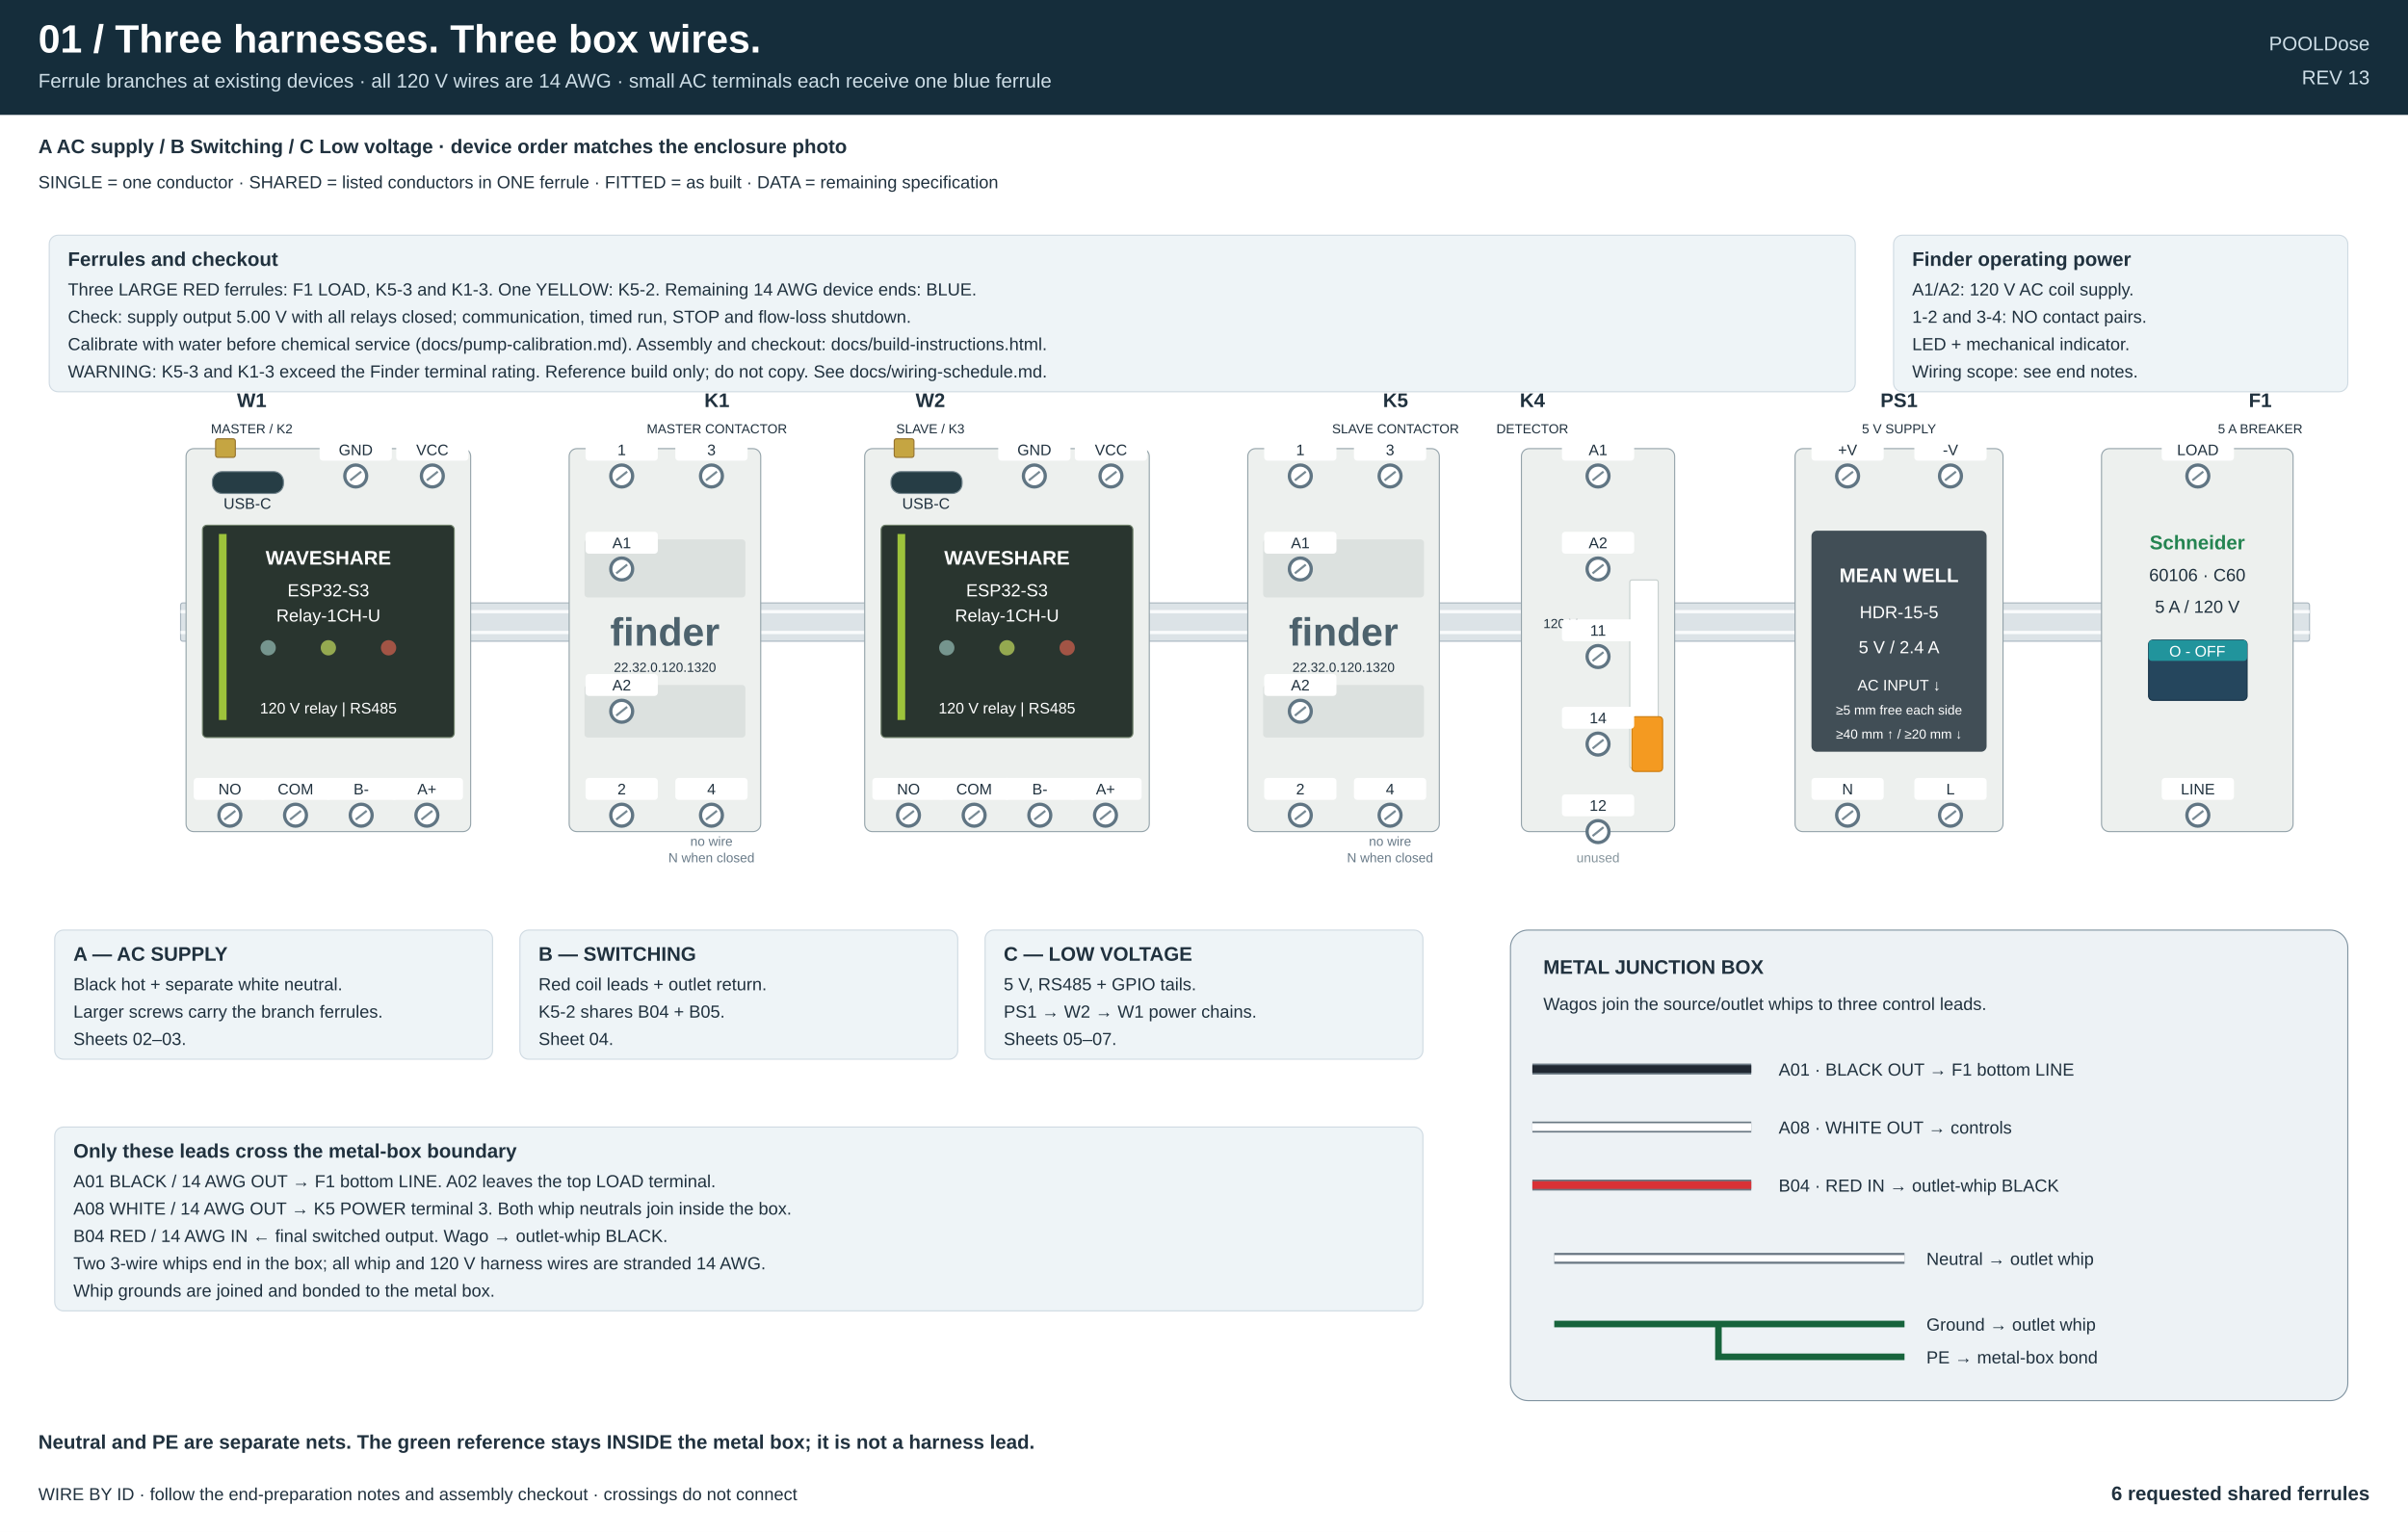
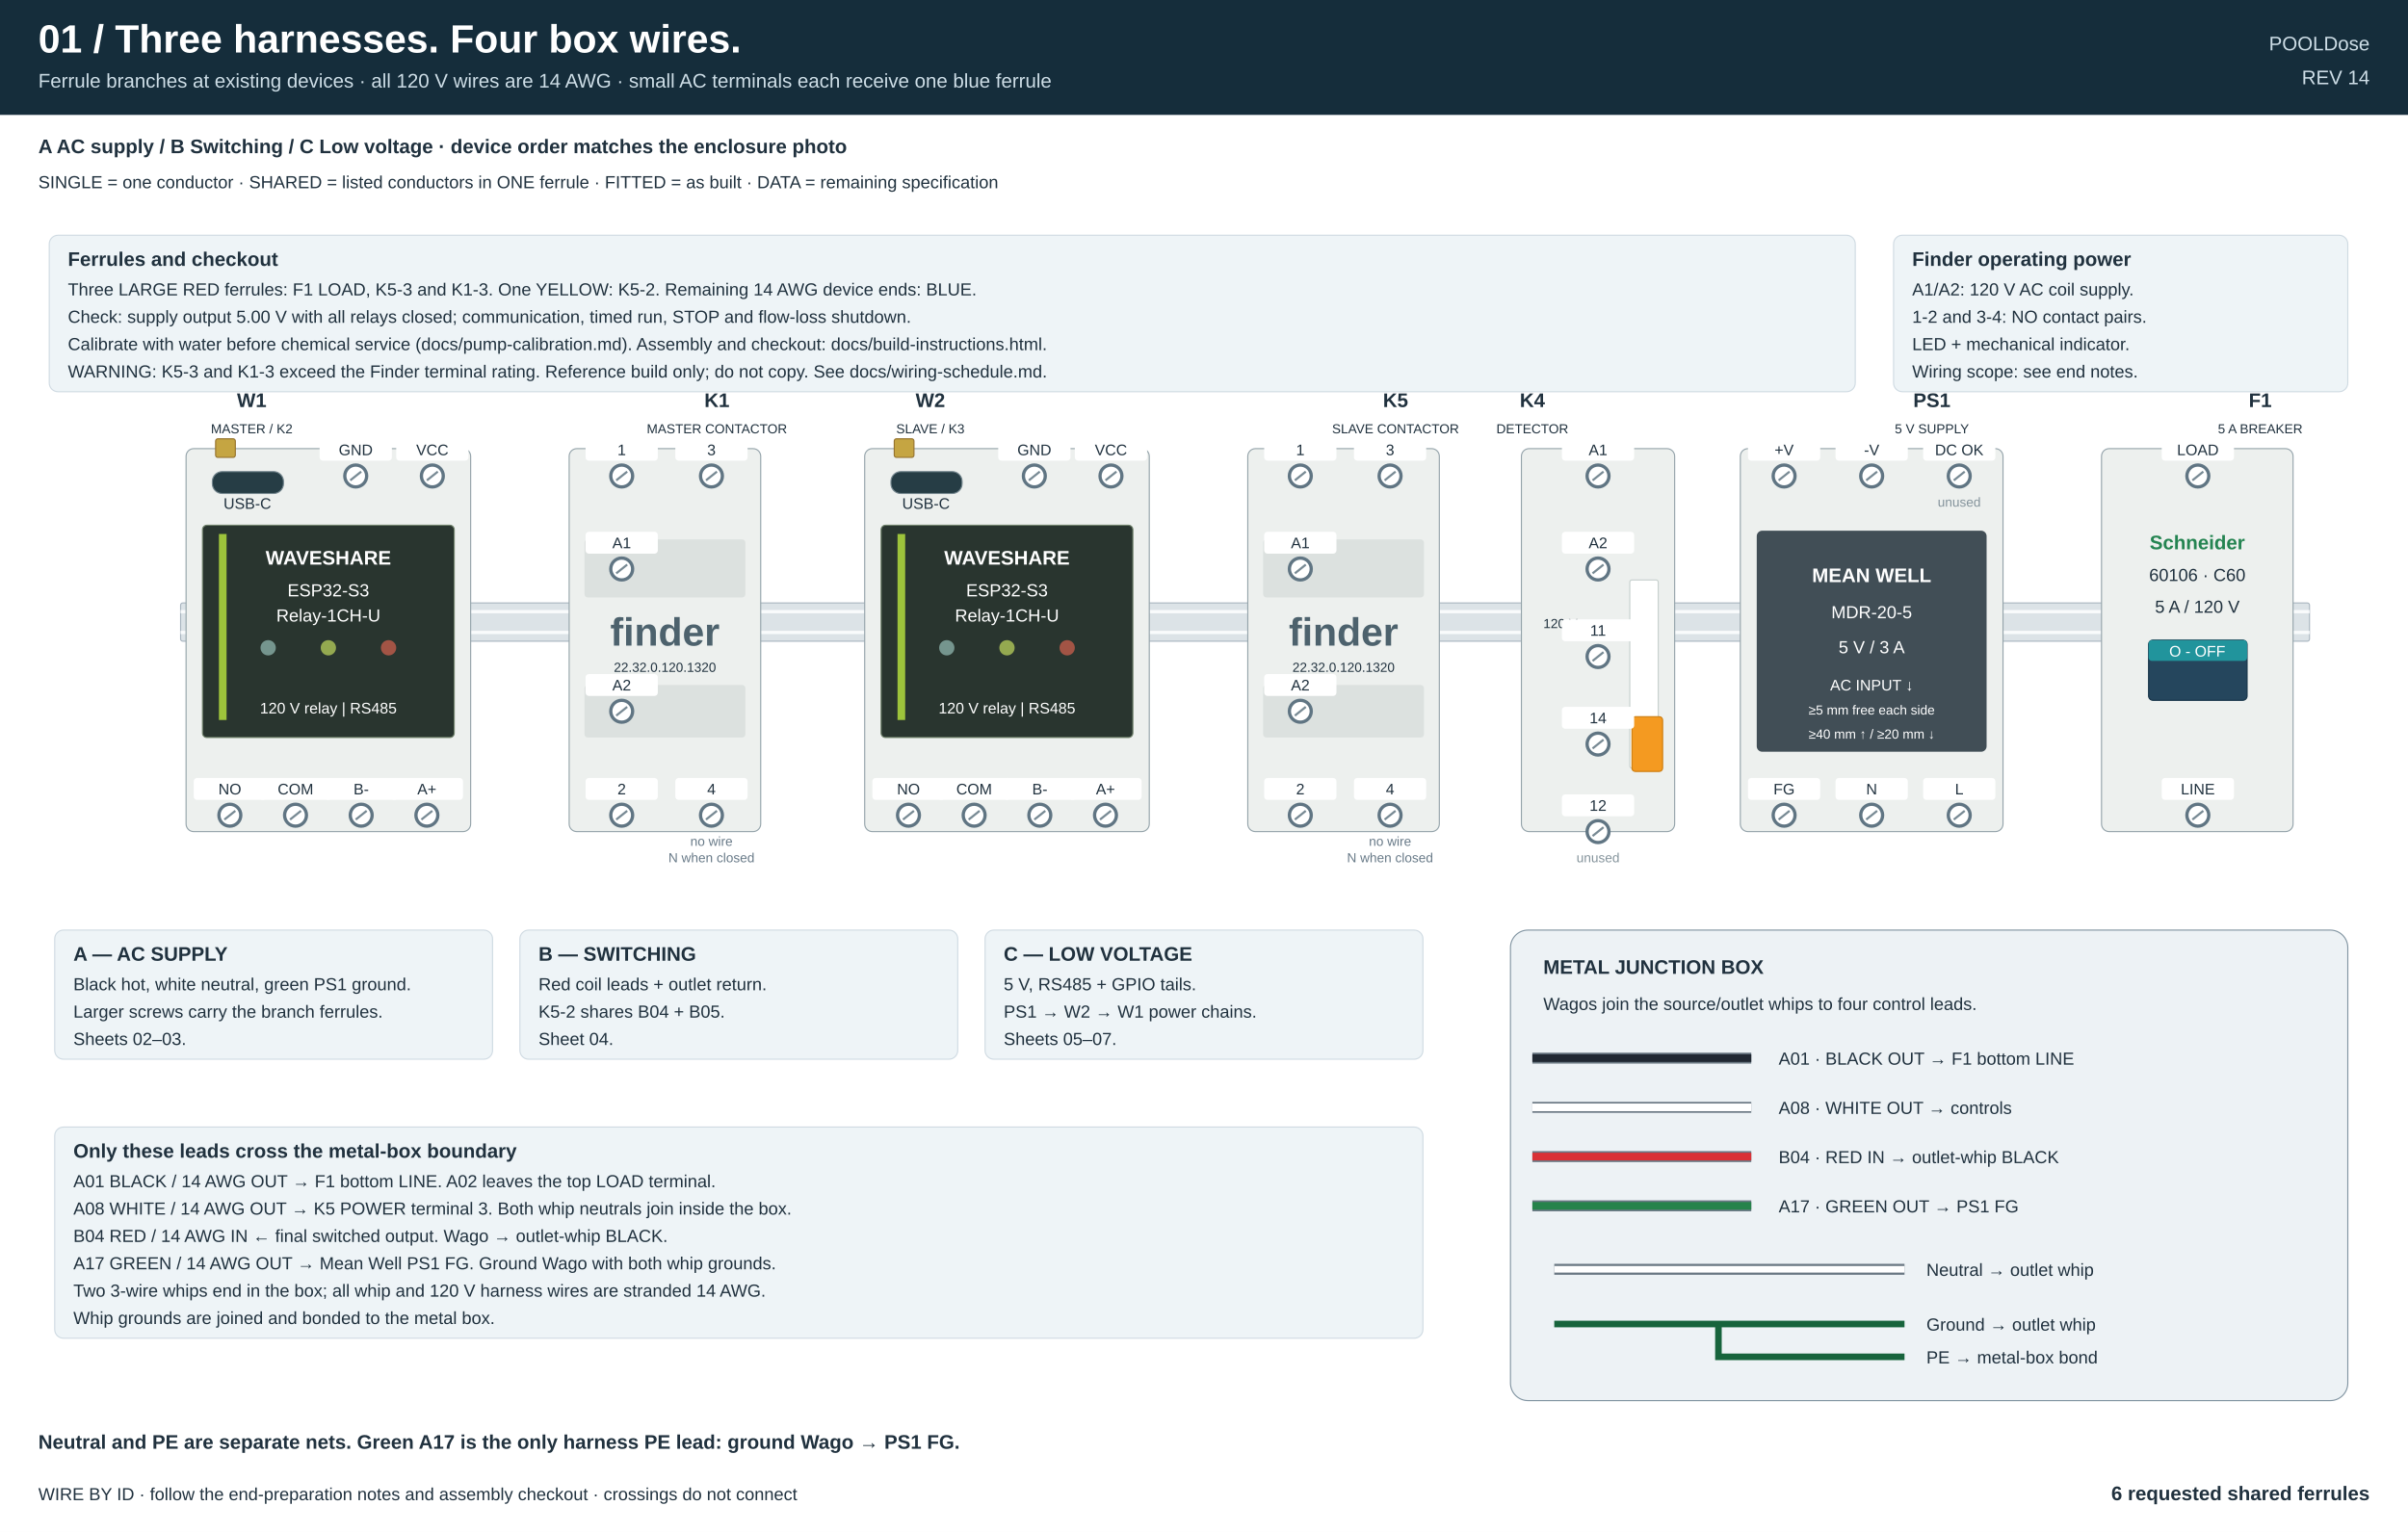
<svg xmlns="http://www.w3.org/2000/svg" width="2200" height="1400" viewBox="0 0 2200 1400" role="img" aria-label="Start / three harnesses">
  <style>text{font-family:Arial,Helvetica,sans-serif;fill:#20313e}
.t-title{font-size:36px;font-weight:700;fill:white}.t-sub{font-size:18px;fill:#cedee7}
.t-label{font-size:18px;font-weight:700}.t-small{font-size:16px}.t-tiny{font-size:14px}
.t-micro{font-size:12px}.t-white{fill:white}.t-muted{fill:#677987}
.wire{cursor:pointer}.wire path{fill:none;stroke-linecap:round;stroke-linejoin:round}
.endpoint{cursor:pointer}.wire.muted,.endpoint.muted{opacity:.12}.wire.selected .halo{stroke:#f3bb42;stroke-width:15}
.endpoint.selected .screw{fill:#ffe599;stroke:#916012;stroke-width:4}
.wire:focus,.endpoint:focus{outline:3px solid #e7ac36}.unused{fill:#85939d}
</style>
  <rect x="0" y="0" width="2200" height="1400" fill="#fff" stroke="none" rx="0" />
  <rect x="0" y="0" width="2200" height="105" fill="#152d3b" stroke="none" rx="0" />
-   <text x="35" y="48" class="t-title">01  /  Three harnesses. Three box wires.</text>
+   <text x="35" y="48" class="t-title">01  /  Three harnesses. Four box wires.</text>
  <text x="35" y="80" class="t-sub">Ferrule branches at existing devices · all 120 V wires are 14 AWG · small AC terminals each receive one blue ferrule</text>
  <text x="2165" y="46" class="t-sub" text-anchor="end">POOLDose</text>
-   <text x="2165" y="77" class="t-sub" text-anchor="end">REV 13</text>
+   <text x="2165" y="77" class="t-sub" text-anchor="end">REV 14</text>
  <text x="35" y="140" class="t-label">A  AC supply   /   B  Switching   /   C  Low voltage      ·      device order matches the enclosure photo</text>
  <text x="35" y="172" class="t-small">SINGLE = one conductor   ·   SHARED = listed conductors in ONE ferrule   ·   FITTED = as built   ·   DATA = remaining specification</text>
  <rect x="45" y="215" width="1650" height="143" fill="#eef4f7" stroke="#cfdae2" rx="8" />
  <text x="62" y="243" class="t-label">Ferrules and checkout</text>
  <text x="62" y="270" class="t-small">Three LARGE RED ferrules: F1 LOAD, K5-3 and K1-3. One YELLOW: K5-2. Remaining 14 AWG device ends: BLUE.</text>
  <text x="62" y="295" class="t-small">Check: supply output 5.00 V with all relays closed; communication, timed run, STOP and flow-loss shutdown.</text>
  <text x="62" y="320" class="t-small">Calibrate with water before chemical service (docs/pump-calibration.md). Assembly and checkout: docs/build-instructions.html.</text>
  <text x="62" y="345" class="t-small">WARNING: K5-3 and K1-3 exceed the Finder terminal rating. Reference build only; do not copy. See docs/wiring-schedule.md.</text>
  <rect x="1730" y="215" width="415" height="143" fill="#eef4f7" stroke="#cfdae2" rx="8" />
  <text x="1747" y="243" class="t-label">Finder operating power</text>
  <text x="1747" y="270" class="t-small">A1/A2: 120 V AC coil supply.</text>
  <text x="1747" y="295" class="t-small">1-2 and 3-4: NO contact pairs.</text>
  <text x="1747" y="320" class="t-small">LED + mechanical indicator.</text>
  <text x="1747" y="345" class="t-small">Wiring scope: see end notes.</text>
  <rect x="165" y="551" width="1945" height="35" fill="#dce3e7" stroke="#a8b5bf" rx="2" />
  <path d="M165 559 H2110 M165 578 H2110" fill="none" stroke="#f9fbfc" stroke-width="3" />
  <g class="device" data-device="W1" data-x="170">
    <rect x="170" y="410" width="260" height="350" fill="#edf0ee" stroke="#94a3aa" rx="7" />
    <rect x="185" y="480" width="230" height="194" fill="#29352f" stroke="#70826b" rx="4" />
    <rect x="200" y="488" width="7" height="170" fill="#9dc33b" stroke="none" rx="0" />
    <text x="300.0" y="516" class="t-label" text-anchor="middle" style="fill:#fff">WAVESHARE</text>
    <text x="300.0" y="545" class="t-small" text-anchor="middle" style="fill:#fff">ESP32-S3</text>
    <text x="300.0" y="568" class="t-small" text-anchor="middle" style="fill:#fff">Relay-1CH-U</text>
    <circle cx="245" cy="592" r="7" fill="#75958e" stroke="none" />
    <circle cx="300" cy="592" r="7" fill="#94a950" stroke="none" />
    <circle cx="355" cy="592" r="7" fill="#a25445" stroke="none" />
    <text x="300.0" y="652" class="t-tiny" text-anchor="middle" style="fill:#fff">120 V relay | RS485</text>
    <rect x="194" y="431" width="65" height="20" fill="#263d45" stroke="#74868e" rx="9" />
    <text x="226" y="465" class="t-tiny" text-anchor="middle">USB-C</text>
    <rect x="197" y="401" width="18" height="17" fill="#c5a542" stroke="#94712c" rx="2" />
  </g>
  <g class="device" data-device="K1" data-x="520">
    <rect x="520" y="410" width="175" height="350" fill="#edf0ee" stroke="#94a3aa" rx="7" />
    <rect x="534" y="493" width="147" height="53" fill="#dce1df" stroke="none" rx="3" />
    <rect x="534" y="626" width="147" height="48" fill="#dce1df" stroke="none" rx="3" />
    <text x="607.5" y="590" class="t-title" text-anchor="middle" style="fill:#4d626d">finder</text>
    <text x="607.5" y="614" class="t-micro" text-anchor="middle">22.32.0.120.1320</text>
  </g>
  <g class="device" data-device="W2" data-x="790">
    <rect x="790" y="410" width="260" height="350" fill="#edf0ee" stroke="#94a3aa" rx="7" />
    <rect x="805" y="480" width="230" height="194" fill="#29352f" stroke="#70826b" rx="4" />
    <rect x="820" y="488" width="7" height="170" fill="#9dc33b" stroke="none" rx="0" />
    <text x="920.0" y="516" class="t-label" text-anchor="middle" style="fill:#fff">WAVESHARE</text>
    <text x="920.0" y="545" class="t-small" text-anchor="middle" style="fill:#fff">ESP32-S3</text>
    <text x="920.0" y="568" class="t-small" text-anchor="middle" style="fill:#fff">Relay-1CH-U</text>
    <circle cx="865" cy="592" r="7" fill="#75958e" stroke="none" />
    <circle cx="920" cy="592" r="7" fill="#94a950" stroke="none" />
    <circle cx="975" cy="592" r="7" fill="#a25445" stroke="none" />
    <text x="920.0" y="652" class="t-tiny" text-anchor="middle" style="fill:#fff">120 V relay | RS485</text>
    <rect x="814" y="431" width="65" height="20" fill="#263d45" stroke="#74868e" rx="9" />
    <text x="846" y="465" class="t-tiny" text-anchor="middle">USB-C</text>
    <rect x="817" y="401" width="18" height="17" fill="#c5a542" stroke="#94712c" rx="2" />
  </g>
  <g class="device" data-device="K5" data-x="1140">
    <rect x="1140" y="410" width="175" height="350" fill="#edf0ee" stroke="#94a3aa" rx="7" />
    <rect x="1154" y="493" width="147" height="53" fill="#dce1df" stroke="none" rx="3" />
    <rect x="1154" y="626" width="147" height="48" fill="#dce1df" stroke="none" rx="3" />
    <text x="1227.5" y="590" class="t-title" text-anchor="middle" style="fill:#4d626d">finder</text>
    <text x="1227.5" y="614" class="t-micro" text-anchor="middle">22.32.0.120.1320</text>
  </g>
  <g class="device" data-device="K4" data-x="1390">
    <rect x="1390" y="410" width="140" height="350" fill="#edf0ee" stroke="#94a3aa" rx="7" />
    <rect x="1489" y="530" width="26" height="172" fill="#fff" stroke="#c6cfcd" rx="2" />
    <rect x="1491" y="655" width="28" height="50" fill="#f49a21" stroke="#cc7b0c" rx="3" />
    <text x="1410" y="574" class="t-micro">120 V</text>
  </g>
-   <g class="device" data-device="PS1" data-x="1640">
-     <rect x="1640" y="410" width="190" height="350" fill="#edf0ee" stroke="#94a3aa" rx="7" />
-     <rect x="1655" y="485" width="160" height="202" fill="#414e56" stroke="none" rx="5" />
-     <text x="1735.0" y="532" class="t-label" text-anchor="middle" style="fill:#fff">MEAN WELL</text>
-     <text x="1735.0" y="565" class="t-small" text-anchor="middle" style="fill:#fff">HDR-15-5</text>
-     <text x="1735.0" y="597" class="t-small" text-anchor="middle" style="fill:#fff">5 V / 2.4 A</text>
-     <text x="1735.0" y="631" class="t-tiny" text-anchor="middle" style="fill:#fff">AC INPUT ↓</text>
-     <text x="1735.0" y="653" class="t-micro" text-anchor="middle" style="fill:#fff">≥5 mm free each side</text>
-     <text x="1735.0" y="675" class="t-micro" text-anchor="middle" style="fill:#fff">≥40 mm ↑ / ≥20 mm ↓</text>
+   <g class="device" data-device="PS1" data-x="1590">
+     <rect x="1590" y="410" width="240" height="350" fill="#edf0ee" stroke="#94a3aa" rx="7" />
+     <rect x="1605" y="485" width="210" height="202" fill="#414e56" stroke="none" rx="5" />
+     <text x="1710.0" y="532" class="t-label" text-anchor="middle" style="fill:#fff">MEAN WELL</text>
+     <text x="1710.0" y="565" class="t-small" text-anchor="middle" style="fill:#fff">MDR-20-5</text>
+     <text x="1710.0" y="597" class="t-small" text-anchor="middle" style="fill:#fff">5 V / 3 A</text>
+     <text x="1710.0" y="631" class="t-tiny" text-anchor="middle" style="fill:#fff">AC INPUT ↓</text>
+     <text x="1710.0" y="653" class="t-micro" text-anchor="middle" style="fill:#fff">≥5 mm free each side</text>
+     <text x="1710.0" y="675" class="t-micro" text-anchor="middle" style="fill:#fff">≥40 mm ↑ / ≥20 mm ↓</text>
  </g>
  <g class="device" data-device="F1" data-x="1920">
    <rect x="1920" y="410" width="175" height="350" fill="#edf0ee" stroke="#94a3aa" rx="7" />
    <text x="2007.5" y="502" class="t-label" text-anchor="middle" style="fill:#248451">Schneider</text>
    <text x="2007.5" y="531" class="t-small" text-anchor="middle">60106 · C60</text>
    <text x="2007.5" y="560" class="t-small" text-anchor="middle">5 A / 120 V</text>
    <rect x="1963" y="585" width="90" height="55" fill="#25465d" stroke="#153246" rx="4" />
    <rect x="1963" y="585" width="90" height="19" fill="#21949c" stroke="none" rx="3" />
    <text x="2007.5" y="600" class="t-tiny" text-anchor="middle" style="fill:#fff">O - OFF</text>
  </g>
  <text x="230" y="372" class="t-label" text-anchor="middle">W1</text>
  <text x="230" y="396" class="t-micro" text-anchor="middle">MASTER / K2</text>
  <text x="655" y="372" class="t-label" text-anchor="middle">K1</text>
  <text x="655" y="396" class="t-micro" text-anchor="middle">MASTER CONTACTOR</text>
  <text x="850" y="372" class="t-label" text-anchor="middle">W2</text>
  <text x="850" y="396" class="t-micro" text-anchor="middle">SLAVE / K3</text>
  <text x="1275" y="372" class="t-label" text-anchor="middle">K5</text>
  <text x="1275" y="396" class="t-micro" text-anchor="middle">SLAVE CONTACTOR</text>
  <text x="1400" y="372" class="t-label" text-anchor="middle">K4</text>
  <text x="1400" y="396" class="t-micro" text-anchor="middle">DETECTOR</text>
-   <text x="1735" y="372" class="t-label" text-anchor="middle">PS1</text>
-   <text x="1735" y="396" class="t-micro" text-anchor="middle">5 V SUPPLY</text>
+   <text x="1765" y="372" class="t-label" text-anchor="middle">PS1</text>
+   <text x="1765" y="396" class="t-micro" text-anchor="middle">5 V SUPPLY</text>
  <text x="2065" y="372" class="t-label" text-anchor="middle">F1</text>
  <text x="2065" y="396" class="t-micro" text-anchor="middle">5 A BREAKER</text>
  <g class="endpoint" data-endpoint="W1:GND" data-wires="" data-prep="" data-status="">
    <circle cx="325" cy="435" r="10" fill="#fff" stroke="#607583" class="screw" stroke-width="3" />
    <path d="M320 439 l10 -8" fill="none" stroke="#788a94" stroke-width="2" />
    <rect x="292" y="401" width="66" height="20" fill="#fff" stroke="none" rx="3" />
    <text x="325" y="416" class="t-tiny" text-anchor="middle">GND</text>
  </g>
  <g class="endpoint" data-endpoint="W1:VCC" data-wires="" data-prep="" data-status="">
    <circle cx="395" cy="435" r="10" fill="#fff" stroke="#607583" class="screw" stroke-width="3" />
    <path d="M390 439 l10 -8" fill="none" stroke="#788a94" stroke-width="2" />
    <rect x="362" y="401" width="66" height="20" fill="#fff" stroke="none" rx="3" />
    <text x="395" y="416" class="t-tiny" text-anchor="middle">VCC</text>
  </g>
  <g class="endpoint" data-endpoint="W1:NO" data-wires="" data-prep="" data-status="">
    <circle cx="210" cy="745" r="10" fill="#fff" stroke="#607583" class="screw" stroke-width="3" />
    <path d="M205 749 l10 -8" fill="none" stroke="#788a94" stroke-width="2" />
    <rect x="177" y="711" width="66" height="20" fill="#fff" stroke="none" rx="3" />
    <text x="210" y="726" class="t-tiny" text-anchor="middle">NO</text>
  </g>
  <g class="endpoint" data-endpoint="W1:COM" data-wires="" data-prep="" data-status="">
    <circle cx="270" cy="745" r="10" fill="#fff" stroke="#607583" class="screw" stroke-width="3" />
    <path d="M265 749 l10 -8" fill="none" stroke="#788a94" stroke-width="2" />
    <rect x="237" y="711" width="66" height="20" fill="#fff" stroke="none" rx="3" />
    <text x="270" y="726" class="t-tiny" text-anchor="middle">COM</text>
  </g>
  <g class="endpoint" data-endpoint="W1:B-" data-wires="" data-prep="" data-status="">
    <circle cx="330" cy="745" r="10" fill="#fff" stroke="#607583" class="screw" stroke-width="3" />
    <path d="M325 749 l10 -8" fill="none" stroke="#788a94" stroke-width="2" />
    <rect x="297" y="711" width="66" height="20" fill="#fff" stroke="none" rx="3" />
    <text x="330" y="726" class="t-tiny" text-anchor="middle">B-</text>
  </g>
  <g class="endpoint" data-endpoint="W1:A+" data-wires="" data-prep="" data-status="">
    <circle cx="390" cy="745" r="10" fill="#fff" stroke="#607583" class="screw" stroke-width="3" />
    <path d="M385 749 l10 -8" fill="none" stroke="#788a94" stroke-width="2" />
    <rect x="357" y="711" width="66" height="20" fill="#fff" stroke="none" rx="3" />
    <text x="390" y="726" class="t-tiny" text-anchor="middle">A+</text>
  </g>
  <g class="endpoint" data-endpoint="K1:1" data-wires="" data-prep="" data-status="">
    <circle cx="568" cy="435" r="10" fill="#fff" stroke="#607583" class="screw" stroke-width="3" />
    <path d="M563 439 l10 -8" fill="none" stroke="#788a94" stroke-width="2" />
    <rect x="535" y="401" width="66" height="20" fill="#fff" stroke="none" rx="3" />
    <text x="568" y="416" class="t-tiny" text-anchor="middle">1</text>
  </g>
  <g class="endpoint" data-endpoint="K1:3" data-wires="" data-prep="" data-status="">
    <circle cx="650" cy="435" r="10" fill="#fff" stroke="#607583" class="screw" stroke-width="3" />
    <path d="M645 439 l10 -8" fill="none" stroke="#788a94" stroke-width="2" />
    <rect x="617" y="401" width="66" height="20" fill="#fff" stroke="none" rx="3" />
    <text x="650" y="416" class="t-tiny" text-anchor="middle">3</text>
  </g>
  <g class="endpoint" data-endpoint="K1:A1" data-wires="" data-prep="" data-status="">
    <circle cx="568" cy="520" r="10" fill="#fff" stroke="#607583" class="screw" stroke-width="3" />
    <path d="M563 524 l10 -8" fill="none" stroke="#788a94" stroke-width="2" />
    <rect x="535" y="486" width="66" height="20" fill="#fff" stroke="none" rx="3" />
    <text x="568" y="501" class="t-tiny" text-anchor="middle">A1</text>
  </g>
  <g class="endpoint" data-endpoint="K1:A2" data-wires="" data-prep="" data-status="">
    <circle cx="568" cy="650" r="10" fill="#fff" stroke="#607583" class="screw" stroke-width="3" />
    <path d="M563 654 l10 -8" fill="none" stroke="#788a94" stroke-width="2" />
    <rect x="535" y="616" width="66" height="20" fill="#fff" stroke="none" rx="3" />
    <text x="568" y="631" class="t-tiny" text-anchor="middle">A2</text>
  </g>
  <g class="endpoint" data-endpoint="K1:2" data-wires="" data-prep="" data-status="">
    <circle cx="568" cy="745" r="10" fill="#fff" stroke="#607583" class="screw" stroke-width="3" />
    <path d="M563 749 l10 -8" fill="none" stroke="#788a94" stroke-width="2" />
    <rect x="535" y="711" width="66" height="20" fill="#fff" stroke="none" rx="3" />
    <text x="568" y="726" class="t-tiny" text-anchor="middle">2</text>
  </g>
  <g class="endpoint" data-endpoint="K1:4" data-wires="" data-prep="" data-status="">
    <circle cx="650" cy="745" r="10" fill="#fff" stroke="#607583" class="screw" stroke-width="3" />
    <path d="M645 749 l10 -8" fill="none" stroke="#788a94" stroke-width="2" />
    <rect x="617" y="711" width="66" height="20" fill="#fff" stroke="none" rx="3" />
    <text x="650" y="726" class="t-tiny" text-anchor="middle">4</text>
    <text x="650" y="773" class="t-micro" text-anchor="middle" style="fill:#677987">no wire</text>
    <text x="650" y="788" class="t-micro" text-anchor="middle" style="fill:#677987">N when closed</text>
  </g>
  <g class="endpoint" data-endpoint="W2:GND" data-wires="" data-prep="" data-status="">
    <circle cx="945" cy="435" r="10" fill="#fff" stroke="#607583" class="screw" stroke-width="3" />
    <path d="M940 439 l10 -8" fill="none" stroke="#788a94" stroke-width="2" />
    <rect x="912" y="401" width="66" height="20" fill="#fff" stroke="none" rx="3" />
    <text x="945" y="416" class="t-tiny" text-anchor="middle">GND</text>
  </g>
  <g class="endpoint" data-endpoint="W2:VCC" data-wires="" data-prep="" data-status="">
    <circle cx="1015" cy="435" r="10" fill="#fff" stroke="#607583" class="screw" stroke-width="3" />
    <path d="M1010 439 l10 -8" fill="none" stroke="#788a94" stroke-width="2" />
    <rect x="982" y="401" width="66" height="20" fill="#fff" stroke="none" rx="3" />
    <text x="1015" y="416" class="t-tiny" text-anchor="middle">VCC</text>
  </g>
  <g class="endpoint" data-endpoint="W2:NO" data-wires="" data-prep="" data-status="">
    <circle cx="830" cy="745" r="10" fill="#fff" stroke="#607583" class="screw" stroke-width="3" />
    <path d="M825 749 l10 -8" fill="none" stroke="#788a94" stroke-width="2" />
    <rect x="797" y="711" width="66" height="20" fill="#fff" stroke="none" rx="3" />
    <text x="830" y="726" class="t-tiny" text-anchor="middle">NO</text>
  </g>
  <g class="endpoint" data-endpoint="W2:COM" data-wires="" data-prep="" data-status="">
    <circle cx="890" cy="745" r="10" fill="#fff" stroke="#607583" class="screw" stroke-width="3" />
    <path d="M885 749 l10 -8" fill="none" stroke="#788a94" stroke-width="2" />
    <rect x="857" y="711" width="66" height="20" fill="#fff" stroke="none" rx="3" />
    <text x="890" y="726" class="t-tiny" text-anchor="middle">COM</text>
  </g>
  <g class="endpoint" data-endpoint="W2:B-" data-wires="" data-prep="" data-status="">
    <circle cx="950" cy="745" r="10" fill="#fff" stroke="#607583" class="screw" stroke-width="3" />
    <path d="M945 749 l10 -8" fill="none" stroke="#788a94" stroke-width="2" />
    <rect x="917" y="711" width="66" height="20" fill="#fff" stroke="none" rx="3" />
    <text x="950" y="726" class="t-tiny" text-anchor="middle">B-</text>
  </g>
  <g class="endpoint" data-endpoint="W2:A+" data-wires="" data-prep="" data-status="">
    <circle cx="1010" cy="745" r="10" fill="#fff" stroke="#607583" class="screw" stroke-width="3" />
    <path d="M1005 749 l10 -8" fill="none" stroke="#788a94" stroke-width="2" />
    <rect x="977" y="711" width="66" height="20" fill="#fff" stroke="none" rx="3" />
    <text x="1010" y="726" class="t-tiny" text-anchor="middle">A+</text>
  </g>
  <g class="endpoint" data-endpoint="K5:1" data-wires="" data-prep="" data-status="">
    <circle cx="1188" cy="435" r="10" fill="#fff" stroke="#607583" class="screw" stroke-width="3" />
    <path d="M1183 439 l10 -8" fill="none" stroke="#788a94" stroke-width="2" />
    <rect x="1155" y="401" width="66" height="20" fill="#fff" stroke="none" rx="3" />
    <text x="1188" y="416" class="t-tiny" text-anchor="middle">1</text>
  </g>
  <g class="endpoint" data-endpoint="K5:3" data-wires="" data-prep="" data-status="">
    <circle cx="1270" cy="435" r="10" fill="#fff" stroke="#607583" class="screw" stroke-width="3" />
    <path d="M1265 439 l10 -8" fill="none" stroke="#788a94" stroke-width="2" />
    <rect x="1237" y="401" width="66" height="20" fill="#fff" stroke="none" rx="3" />
    <text x="1270" y="416" class="t-tiny" text-anchor="middle">3</text>
  </g>
  <g class="endpoint" data-endpoint="K5:A1" data-wires="" data-prep="" data-status="">
    <circle cx="1188" cy="520" r="10" fill="#fff" stroke="#607583" class="screw" stroke-width="3" />
    <path d="M1183 524 l10 -8" fill="none" stroke="#788a94" stroke-width="2" />
    <rect x="1155" y="486" width="66" height="20" fill="#fff" stroke="none" rx="3" />
    <text x="1188" y="501" class="t-tiny" text-anchor="middle">A1</text>
  </g>
  <g class="endpoint" data-endpoint="K5:A2" data-wires="" data-prep="" data-status="">
    <circle cx="1188" cy="650" r="10" fill="#fff" stroke="#607583" class="screw" stroke-width="3" />
    <path d="M1183 654 l10 -8" fill="none" stroke="#788a94" stroke-width="2" />
    <rect x="1155" y="616" width="66" height="20" fill="#fff" stroke="none" rx="3" />
    <text x="1188" y="631" class="t-tiny" text-anchor="middle">A2</text>
  </g>
  <g class="endpoint" data-endpoint="K5:2" data-wires="" data-prep="" data-status="">
    <circle cx="1188" cy="745" r="10" fill="#fff" stroke="#607583" class="screw" stroke-width="3" />
    <path d="M1183 749 l10 -8" fill="none" stroke="#788a94" stroke-width="2" />
    <rect x="1155" y="711" width="66" height="20" fill="#fff" stroke="none" rx="3" />
    <text x="1188" y="726" class="t-tiny" text-anchor="middle">2</text>
  </g>
  <g class="endpoint" data-endpoint="K5:4" data-wires="" data-prep="" data-status="">
    <circle cx="1270" cy="745" r="10" fill="#fff" stroke="#607583" class="screw" stroke-width="3" />
    <path d="M1265 749 l10 -8" fill="none" stroke="#788a94" stroke-width="2" />
    <rect x="1237" y="711" width="66" height="20" fill="#fff" stroke="none" rx="3" />
    <text x="1270" y="726" class="t-tiny" text-anchor="middle">4</text>
    <text x="1270" y="773" class="t-micro" text-anchor="middle" style="fill:#677987">no wire</text>
    <text x="1270" y="788" class="t-micro" text-anchor="middle" style="fill:#677987">N when closed</text>
  </g>
  <g class="endpoint" data-endpoint="K4:A1" data-wires="" data-prep="" data-status="">
    <circle cx="1460" cy="435" r="10" fill="#fff" stroke="#607583" class="screw" stroke-width="3" />
    <path d="M1455 439 l10 -8" fill="none" stroke="#788a94" stroke-width="2" />
    <rect x="1427" y="401" width="66" height="20" fill="#fff" stroke="none" rx="3" />
    <text x="1460" y="416" class="t-tiny" text-anchor="middle">A1</text>
  </g>
  <g class="endpoint" data-endpoint="K4:A2" data-wires="" data-prep="" data-status="">
    <circle cx="1460" cy="520" r="10" fill="#fff" stroke="#607583" class="screw" stroke-width="3" />
    <path d="M1455 524 l10 -8" fill="none" stroke="#788a94" stroke-width="2" />
    <rect x="1427" y="486" width="66" height="20" fill="#fff" stroke="none" rx="3" />
    <text x="1460" y="501" class="t-tiny" text-anchor="middle">A2</text>
  </g>
  <g class="endpoint" data-endpoint="K4:11" data-wires="" data-prep="" data-status="">
    <circle cx="1460" cy="600" r="10" fill="#fff" stroke="#607583" class="screw" stroke-width="3" />
    <path d="M1455 604 l10 -8" fill="none" stroke="#788a94" stroke-width="2" />
    <rect x="1427" y="566" width="66" height="20" fill="#fff" stroke="none" rx="3" />
    <text x="1460" y="581" class="t-tiny" text-anchor="middle">11</text>
  </g>
  <g class="endpoint" data-endpoint="K4:14" data-wires="" data-prep="" data-status="">
    <circle cx="1460" cy="680" r="10" fill="#fff" stroke="#607583" class="screw" stroke-width="3" />
    <path d="M1455 684 l10 -8" fill="none" stroke="#788a94" stroke-width="2" />
    <rect x="1427" y="646" width="66" height="20" fill="#fff" stroke="none" rx="3" />
    <text x="1460" y="661" class="t-tiny" text-anchor="middle">14</text>
  </g>
  <g class="endpoint" data-endpoint="K4:12" data-wires="" data-prep="" data-status="">
    <circle cx="1460" cy="760" r="10" fill="#fff" stroke="#607583" class="screw" stroke-width="3" />
    <path d="M1455 764 l10 -8" fill="none" stroke="#788a94" stroke-width="2" />
    <rect x="1427" y="726" width="66" height="20" fill="#fff" stroke="none" rx="3" />
    <text x="1460" y="741" class="t-tiny" text-anchor="middle">12</text>
    <text x="1460" y="788" class="t-micro" text-anchor="middle" style="fill:#84939b">unused</text>
  </g>
  <g class="endpoint" data-endpoint="PS1:+V" data-wires="" data-prep="" data-status="">
-     <circle cx="1688" cy="435" r="10" fill="#fff" stroke="#607583" class="screw" stroke-width="3" />
-     <path d="M1683 439 l10 -8" fill="none" stroke="#788a94" stroke-width="2" />
-     <rect x="1655" y="401" width="66" height="20" fill="#fff" stroke="none" rx="3" />
-     <text x="1688" y="416" class="t-tiny" text-anchor="middle">+V</text>
+     <circle cx="1630" cy="435" r="10" fill="#fff" stroke="#607583" class="screw" stroke-width="3" />
+     <path d="M1625 439 l10 -8" fill="none" stroke="#788a94" stroke-width="2" />
+     <rect x="1597" y="401" width="66" height="20" fill="#fff" stroke="none" rx="3" />
+     <text x="1630" y="416" class="t-tiny" text-anchor="middle">+V</text>
  </g>
  <g class="endpoint" data-endpoint="PS1:-V" data-wires="" data-prep="" data-status="">
-     <circle cx="1782" cy="435" r="10" fill="#fff" stroke="#607583" class="screw" stroke-width="3" />
-     <path d="M1777 439 l10 -8" fill="none" stroke="#788a94" stroke-width="2" />
-     <rect x="1749" y="401" width="66" height="20" fill="#fff" stroke="none" rx="3" />
-     <text x="1782" y="416" class="t-tiny" text-anchor="middle">-V</text>
+     <circle cx="1710" cy="435" r="10" fill="#fff" stroke="#607583" class="screw" stroke-width="3" />
+     <path d="M1705 439 l10 -8" fill="none" stroke="#788a94" stroke-width="2" />
+     <rect x="1677" y="401" width="66" height="20" fill="#fff" stroke="none" rx="3" />
+     <text x="1710" y="416" class="t-tiny" text-anchor="middle">-V</text>
+   </g>
+   <g class="endpoint" data-endpoint="PS1:DC OK" data-wires="" data-prep="" data-status="">
+     <circle cx="1790" cy="435" r="10" fill="#fff" stroke="#607583" class="screw" stroke-width="3" />
+     <path d="M1785 439 l10 -8" fill="none" stroke="#788a94" stroke-width="2" />
+     <rect x="1757" y="401" width="66" height="20" fill="#fff" stroke="none" rx="3" />
+     <text x="1790" y="416" class="t-tiny" text-anchor="middle">DC OK</text>
+     <text x="1790" y="463" class="t-micro" text-anchor="middle" style="fill:#84939b">unused</text>
+   </g>
+   <g class="endpoint" data-endpoint="PS1:FG" data-wires="" data-prep="" data-status="">
+     <circle cx="1630" cy="745" r="10" fill="#fff" stroke="#607583" class="screw" stroke-width="3" />
+     <path d="M1625 749 l10 -8" fill="none" stroke="#788a94" stroke-width="2" />
+     <rect x="1597" y="711" width="66" height="20" fill="#fff" stroke="none" rx="3" />
+     <text x="1630" y="726" class="t-tiny" text-anchor="middle">FG</text>
  </g>
  <g class="endpoint" data-endpoint="PS1:N" data-wires="" data-prep="" data-status="">
-     <circle cx="1688" cy="745" r="10" fill="#fff" stroke="#607583" class="screw" stroke-width="3" />
-     <path d="M1683 749 l10 -8" fill="none" stroke="#788a94" stroke-width="2" />
-     <rect x="1655" y="711" width="66" height="20" fill="#fff" stroke="none" rx="3" />
-     <text x="1688" y="726" class="t-tiny" text-anchor="middle">N</text>
+     <circle cx="1710" cy="745" r="10" fill="#fff" stroke="#607583" class="screw" stroke-width="3" />
+     <path d="M1705 749 l10 -8" fill="none" stroke="#788a94" stroke-width="2" />
+     <rect x="1677" y="711" width="66" height="20" fill="#fff" stroke="none" rx="3" />
+     <text x="1710" y="726" class="t-tiny" text-anchor="middle">N</text>
  </g>
  <g class="endpoint" data-endpoint="PS1:L" data-wires="" data-prep="" data-status="">
-     <circle cx="1782" cy="745" r="10" fill="#fff" stroke="#607583" class="screw" stroke-width="3" />
-     <path d="M1777 749 l10 -8" fill="none" stroke="#788a94" stroke-width="2" />
-     <rect x="1749" y="711" width="66" height="20" fill="#fff" stroke="none" rx="3" />
-     <text x="1782" y="726" class="t-tiny" text-anchor="middle">L</text>
+     <circle cx="1790" cy="745" r="10" fill="#fff" stroke="#607583" class="screw" stroke-width="3" />
+     <path d="M1785 749 l10 -8" fill="none" stroke="#788a94" stroke-width="2" />
+     <rect x="1757" y="711" width="66" height="20" fill="#fff" stroke="none" rx="3" />
+     <text x="1790" y="726" class="t-tiny" text-anchor="middle">L</text>
  </g>
  <g class="endpoint" data-endpoint="F1:LOAD" data-wires="" data-prep="" data-status="">
    <circle cx="2008" cy="435" r="10" fill="#fff" stroke="#607583" class="screw" stroke-width="3" />
    <path d="M2003 439 l10 -8" fill="none" stroke="#788a94" stroke-width="2" />
    <rect x="1975" y="401" width="66" height="20" fill="#fff" stroke="none" rx="3" />
    <text x="2008" y="416" class="t-tiny" text-anchor="middle">LOAD</text>
  </g>
  <g class="endpoint" data-endpoint="F1:LINE" data-wires="" data-prep="" data-status="">
    <circle cx="2008" cy="745" r="10" fill="#fff" stroke="#607583" class="screw" stroke-width="3" />
    <path d="M2003 749 l10 -8" fill="none" stroke="#788a94" stroke-width="2" />
    <rect x="1975" y="711" width="66" height="20" fill="#fff" stroke="none" rx="3" />
    <text x="2008" y="726" class="t-tiny" text-anchor="middle">LINE</text>
  </g>
  <rect x="50" y="850" width="400" height="118" fill="#eef4f7" stroke="#cfdae2" rx="8" />
  <text x="67" y="878" class="t-label">A — AC SUPPLY</text>
-   <text x="67" y="905" class="t-small">Black hot + separate white neutral.</text>
+   <text x="67" y="905" class="t-small">Black hot, white neutral, green PS1 ground.</text>
  <text x="67" y="930" class="t-small">Larger screws carry the branch ferrules.</text>
  <text x="67" y="955" class="t-small">Sheets 02–03.</text>
  <rect x="475" y="850" width="400" height="118" fill="#eef4f7" stroke="#cfdae2" rx="8" />
  <text x="492" y="878" class="t-label">B — SWITCHING</text>
  <text x="492" y="905" class="t-small">Red coil leads + outlet return.</text>
  <text x="492" y="930" class="t-small">K5-2 shares B04 + B05.</text>
  <text x="492" y="955" class="t-small">Sheet 04.</text>
  <rect x="900" y="850" width="400" height="118" fill="#eef4f7" stroke="#cfdae2" rx="8" />
  <text x="917" y="878" class="t-label">C — LOW VOLTAGE</text>
  <text x="917" y="905" class="t-small">5 V, RS485 + GPIO tails.</text>
  <text x="917" y="930" class="t-small">PS1 → W2 → W1 power chains.</text>
  <text x="917" y="955" class="t-small">Sheets 05–07.</text>
-   <rect x="50" y="1030" width="1250" height="168" fill="#eef4f7" stroke="#cfdae2" rx="8" />
+   <rect x="50" y="1030" width="1250" height="193" fill="#eef4f7" stroke="#cfdae2" rx="8" />
  <text x="67" y="1058" class="t-label">Only these leads cross the metal-box boundary</text>
  <text x="67" y="1085" class="t-small">A01  BLACK / 14 AWG   OUT → F1 bottom LINE.  A02 leaves the top LOAD terminal.</text>
  <text x="67" y="1110" class="t-small">A08  WHITE / 14 AWG   OUT → K5 POWER terminal 3. Both whip neutrals join inside the box.</text>
  <text x="67" y="1135" class="t-small">B04  RED / 14 AWG       IN ← final switched output.  Wago → outlet-whip BLACK.</text>
-   <text x="67" y="1160" class="t-small">Two 3-wire whips end in the box; all whip and 120 V harness wires are stranded 14 AWG.</text>
-   <text x="67" y="1185" class="t-small">Whip grounds are joined and bonded to the metal box.</text>
+   <text x="67" y="1160" class="t-small">A17  GREEN / 14 AWG   OUT → Mean Well PS1 FG. Ground Wago with both whip grounds.</text>
+   <text x="67" y="1185" class="t-small">Two 3-wire whips end in the box; all whip and 120 V harness wires are stranded 14 AWG.</text>
+   <text x="67" y="1210" class="t-small">Whip grounds are joined and bonded to the metal box.</text>
  <rect x="1380" y="850" width="765" height="430" fill="#edf2f5" stroke="#8194a1" rx="16" />
  <text x="1410" y="890" class="t-label">METAL JUNCTION BOX</text>
-   <text x="1410" y="923" class="t-small">Wagos join the source/outlet whips to three control leads.</text>
-   <path d="M1400 977 H1600" fill="none" stroke="#6a7883" stroke-width="10" />
-   <path d="M1400 977 H1600" fill="none" stroke="#202832" stroke-width="7" />
-   <text x="1625" y="983" class="t-small">A01 · BLACK OUT → F1 bottom LINE</text>
-   <path d="M1400 1030 H1600" fill="none" stroke="#6a7883" stroke-width="10" />
-   <path d="M1400 1030 H1600" fill="none" stroke="#fff" stroke-width="7" />
-   <text x="1625" y="1036" class="t-small">A08 · WHITE OUT → controls</text>
-   <path d="M1400 1083 H1600" fill="none" stroke="#6a7883" stroke-width="10" />
-   <path d="M1400 1083 H1600" fill="none" stroke="#d93136" stroke-width="7" />
-   <text x="1625" y="1089" class="t-small">B04 · RED IN → outlet-whip BLACK</text>
-   <path d="M1420 1150 H1740" fill="none" stroke="#6a7883" stroke-width="10" />
-   <path d="M1420 1150 H1740" fill="none" stroke="#fff" stroke-width="6" />
-   <text x="1760" y="1156" class="t-small">Neutral → outlet whip</text>
+   <text x="1410" y="923" class="t-small">Wagos join the source/outlet whips to four control leads.</text>
+   <path d="M1400 967 H1600" fill="none" stroke="#6a7883" stroke-width="10" />
+   <path d="M1400 967 H1600" fill="none" stroke="#202832" stroke-width="7" />
+   <text x="1625" y="973" class="t-small">A01 · BLACK OUT → F1 bottom LINE</text>
+   <path d="M1400 1012 H1600" fill="none" stroke="#6a7883" stroke-width="10" />
+   <path d="M1400 1012 H1600" fill="none" stroke="#fff" stroke-width="7" />
+   <text x="1625" y="1018" class="t-small">A08 · WHITE OUT → controls</text>
+   <path d="M1400 1057 H1600" fill="none" stroke="#6a7883" stroke-width="10" />
+   <path d="M1400 1057 H1600" fill="none" stroke="#d93136" stroke-width="7" />
+   <text x="1625" y="1063" class="t-small">B04 · RED IN → outlet-whip BLACK</text>
+   <path d="M1400 1102 H1600" fill="none" stroke="#6a7883" stroke-width="10" />
+   <path d="M1400 1102 H1600" fill="none" stroke="#26834b" stroke-width="7" />
+   <text x="1625" y="1108" class="t-small">A17 · GREEN OUT → PS1 FG</text>
+   <path d="M1420 1160 H1740" fill="none" stroke="#6a7883" stroke-width="10" />
+   <path d="M1420 1160 H1740" fill="none" stroke="#fff" stroke-width="6" />
+   <text x="1760" y="1166" class="t-small">Neutral → outlet whip</text>
  <path d="M1420 1210 H1740 M1570 1210 V1240 H1740" fill="none" stroke="#17643c" stroke-width="6" />
  <text x="1760" y="1216" class="t-small">Ground → outlet whip</text>
  <text x="1760" y="1246" class="t-small">PE → metal-box bond</text>
-   <text x="35" y="1324" class="t-label">Neutral and PE are separate nets. The green reference stays INSIDE the metal box; it is not a harness lead.</text>
+   <text x="35" y="1324" class="t-label">Neutral and PE are separate nets. Green A17 is the only harness PE lead: ground Wago → PS1 FG.</text>
  <text x="35" y="1371" class="t-small">WIRE BY ID · follow the end-preparation notes and assembly checkout · crossings do not connect</text>
  <text x="2165" y="1371" class="t-label" text-anchor="end">6 requested shared ferrules</text>
</svg>
